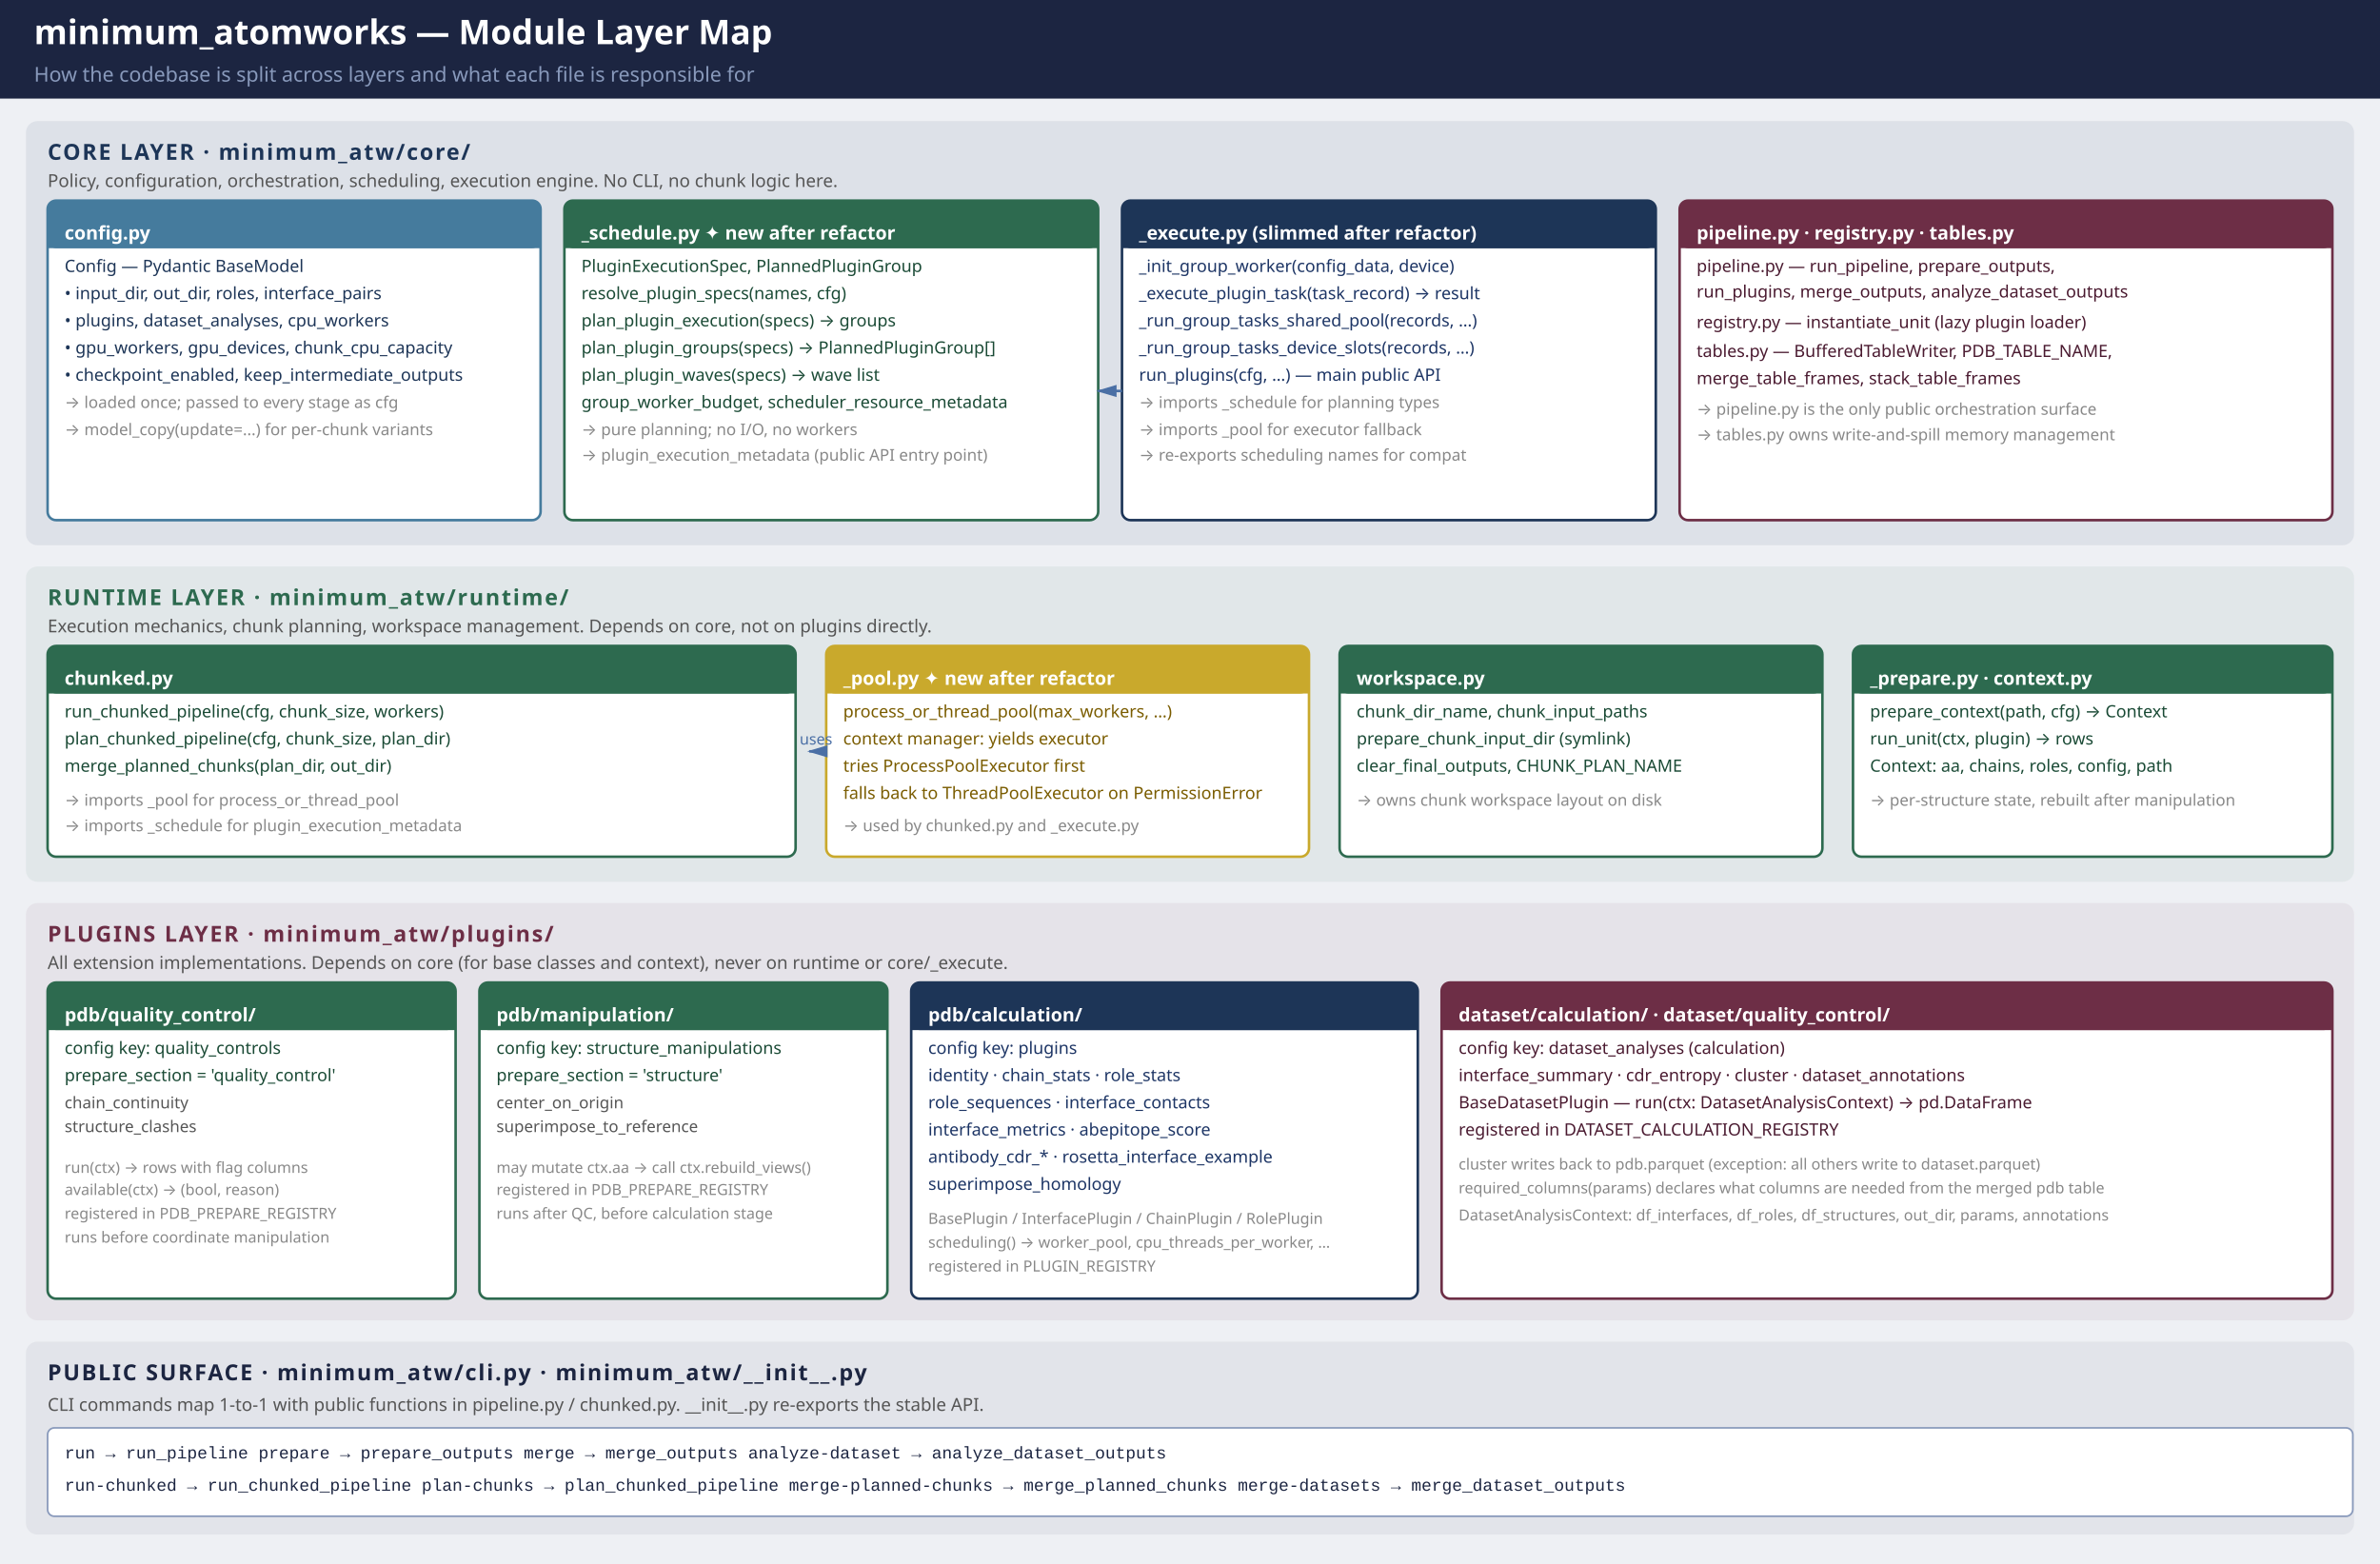
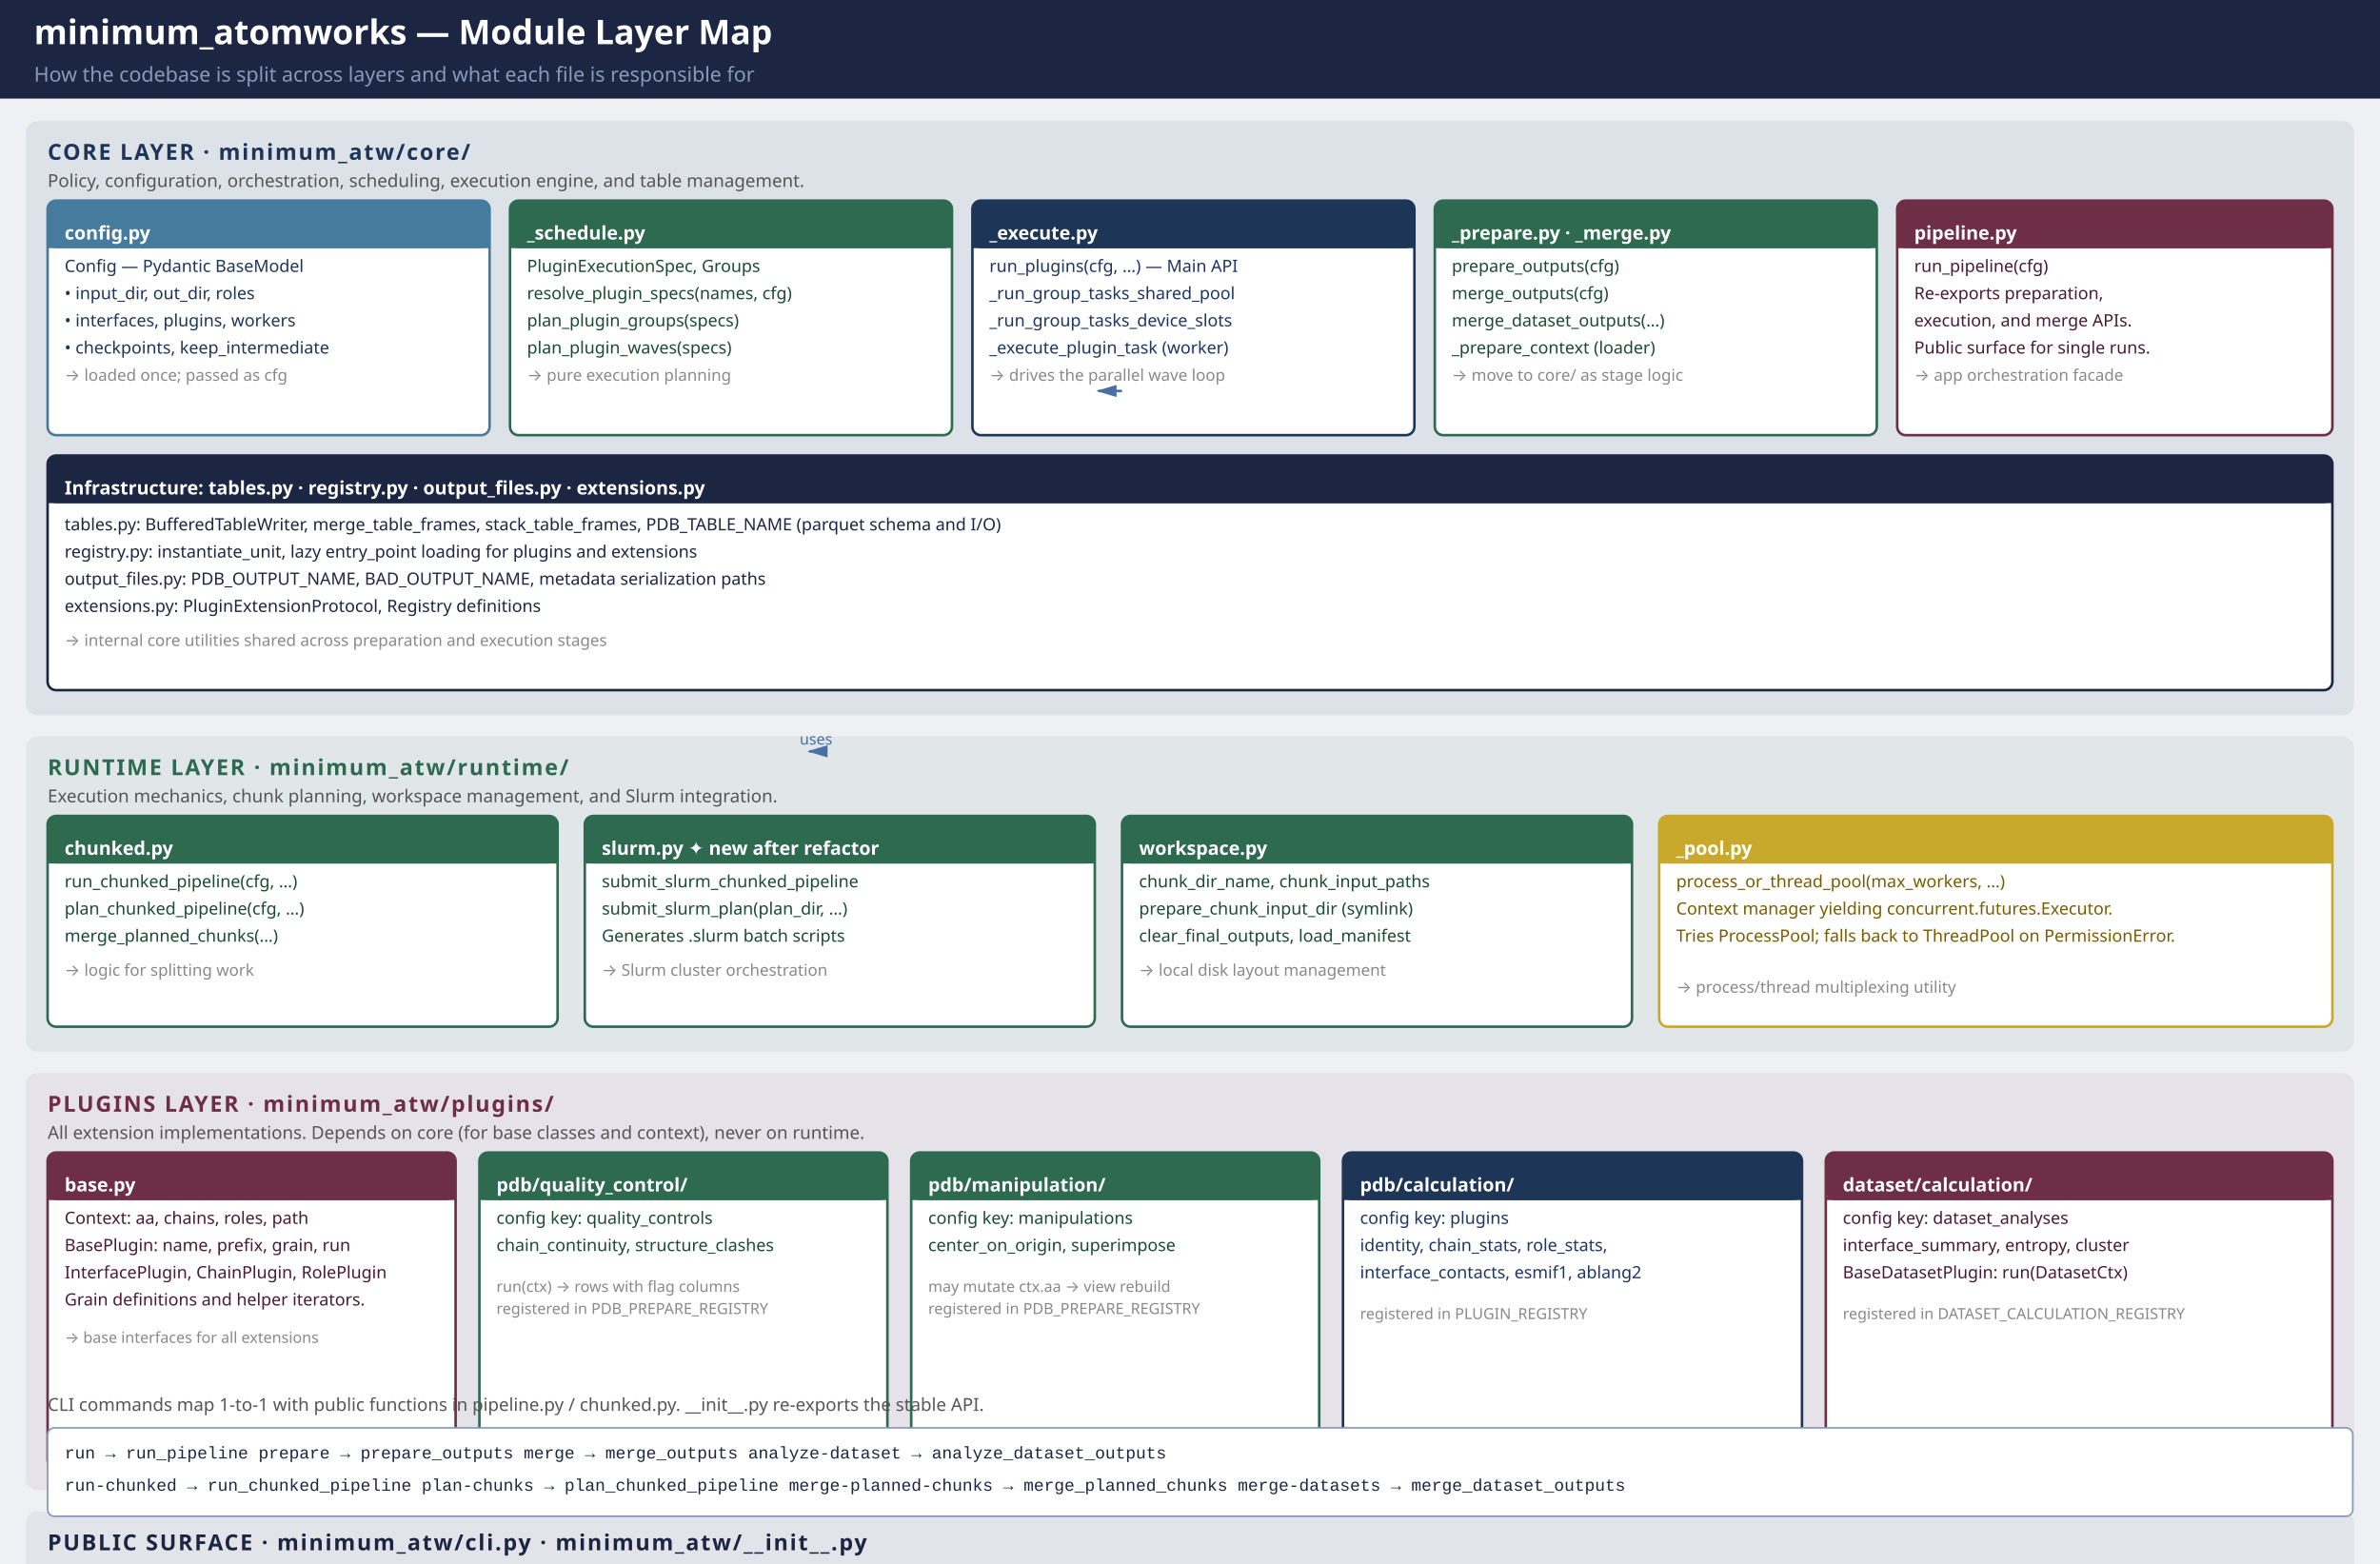
<svg xmlns="http://www.w3.org/2000/svg" viewBox="0 0 1400 920" font-family="'Segoe UI', system-ui, -apple-system, sans-serif">
  <defs>
    <marker id="arr" viewBox="0 0 10 6" refX="9" refY="3" markerWidth="8" markerHeight="6" orient="auto">
      <path d="M0,0 L0,6 L10,3 z" fill="#4a6fa5" />
    </marker>
    <marker id="arr-gray" viewBox="0 0 10 6" refX="9" refY="3" markerWidth="8" markerHeight="6" orient="auto">
      <path d="M0,0 L0,6 L10,3 z" fill="#888" />
    </marker>
    <marker id="arr-green" viewBox="0 0 10 6" refX="9" refY="3" markerWidth="8" markerHeight="6" orient="auto">
      <path d="M0,0 L0,6 L10,3 z" fill="#2d6a4f" />
    </marker>
  </defs>
  <rect width="1400" height="920" fill="#eef0f4" />
  <rect x="0" y="0" width="1400" height="58" fill="#1c2541" />
  <text x="20" y="26" font-size="20" font-weight="700" fill="white">minimum_atomworks — Module Layer Map</text>
  <text x="20" y="48" font-size="12" fill="#8899bb">How the codebase is split across layers and what each file is responsible for</text>
-   <rect x="16" y="72" width="1368" height="248" rx="6" fill="#1d3557" opacity="0.08" stroke="#1d3557" stroke-width="1.5" />
+   <rect x="16" y="72" width="1368" height="348" rx="6" fill="#1d3557" opacity="0.08" stroke="#1d3557" stroke-width="1.5" />
  <text x="28" y="94" font-size="13" font-weight="700" fill="#1d3557" letter-spacing="1">CORE LAYER  ·  minimum_atw/core/</text>
-   <text x="28" y="110" font-size="10.5" fill="#555">Policy, configuration, orchestration, scheduling, execution engine. No CLI, no chunk logic here.</text>
-   <rect x="28" y="118" width="290" height="188" rx="5" fill="white" stroke="#457b9d" stroke-width="1.5" />
-   <rect x="28" y="118" width="290" height="28" rx="5" fill="#457b9d" />
-   <rect x="28" y="134" width="290" height="12" fill="#457b9d" />
+   <text x="28" y="110" font-size="10.5" fill="#555">Policy, configuration, orchestration, scheduling, execution engine, and table management.</text>
+   <rect x="28" y="118" width="260" height="138" rx="5" fill="white" stroke="#457b9d" stroke-width="1.5" />
+   <rect x="28" y="118" width="260" height="28" rx="5" fill="#457b9d" />
+   <rect x="28" y="134" width="260" height="12" fill="#457b9d" />
  <text x="38" y="137" font-size="11" font-weight="700" fill="white" dominant-baseline="middle">config.py</text>
  <text x="38" y="160" font-size="10" fill="#1d3557">Config  — Pydantic BaseModel</text>
-   <text x="38" y="176" font-size="10" fill="#1d3557">• input_dir, out_dir, roles, interface_pairs</text>
-   <text x="38" y="192" font-size="10" fill="#1d3557">• plugins, dataset_analyses, cpu_workers</text>
-   <text x="38" y="208" font-size="10" fill="#1d3557">• gpu_workers, gpu_devices, chunk_cpu_capacity</text>
-   <text x="38" y="224" font-size="10" fill="#1d3557">• checkpoint_enabled, keep_intermediate_outputs</text>
-   <text x="38" y="240" font-size="9.5" fill="#888">→ loaded once; passed to every stage as cfg</text>
-   <text x="38" y="256" font-size="9.5" fill="#888">→ model_copy(update=...) for per-chunk variants</text>
-   <text x="38" y="297" font-size="10" fill="#888" />
-   <rect x="332" y="118" width="314" height="188" rx="5" fill="white" stroke="#2d6a4f" stroke-width="1.5" />
-   <rect x="332" y="118" width="314" height="28" rx="5" fill="#2d6a4f" />
-   <rect x="332" y="134" width="314" height="12" fill="#2d6a4f" />
-   <text x="342" y="137" font-size="11" font-weight="700" fill="white" dominant-baseline="middle">_schedule.py  ✦ new after refactor</text>
-   <text x="342" y="160" font-size="10" fill="#1a4a35">PluginExecutionSpec, PlannedPluginGroup</text>
-   <text x="342" y="176" font-size="10" fill="#1a4a35">resolve_plugin_specs(names, cfg)</text>
-   <text x="342" y="192" font-size="10" fill="#1a4a35">plan_plugin_execution(specs) → groups</text>
-   <text x="342" y="208" font-size="10" fill="#1a4a35">plan_plugin_groups(specs) → PlannedPluginGroup[]</text>
-   <text x="342" y="224" font-size="10" fill="#1a4a35">plan_plugin_waves(specs) → wave list</text>
-   <text x="342" y="240" font-size="10" fill="#1a4a35">group_worker_budget, scheduler_resource_metadata</text>
-   <text x="342" y="256" font-size="9.5" fill="#888">→ pure planning; no I/O, no workers</text>
-   <text x="342" y="271" font-size="9.5" fill="#888">→ plugin_execution_metadata (public API entry point)</text>
-   <rect x="660" y="118" width="314" height="188" rx="5" fill="white" stroke="#1d3557" stroke-width="1.5" />
-   <rect x="660" y="118" width="314" height="28" rx="5" fill="#1d3557" />
-   <rect x="660" y="134" width="314" height="12" fill="#1d3557" />
-   <text x="670" y="137" font-size="11" font-weight="700" fill="white" dominant-baseline="middle">_execute.py  (slimmed after refactor)</text>
-   <text x="670" y="160" font-size="10" fill="#1d3565">_init_group_worker(config_data, device)</text>
-   <text x="670" y="176" font-size="10" fill="#1d3565">_execute_plugin_task(task_record) → result</text>
-   <text x="670" y="192" font-size="10" fill="#1d3565">_run_group_tasks_shared_pool(records, …)</text>
-   <text x="670" y="208" font-size="10" fill="#1d3565">_run_group_tasks_device_slots(records, …)</text>
-   <text x="670" y="224" font-size="10" fill="#1d3565">run_plugins(cfg, …) — main public API</text>
-   <text x="670" y="240" font-size="9.5" fill="#888">→ imports _schedule for planning types</text>
-   <text x="670" y="256" font-size="9.5" fill="#888">→ imports _pool for executor fallback</text>
-   <text x="670" y="271" font-size="9.5" fill="#888">→ re-exports scheduling names for compat</text>
-   <rect x="988" y="118" width="384" height="188" rx="5" fill="white" stroke="#6d2e46" stroke-width="1.5" />
-   <rect x="988" y="118" width="384" height="28" rx="5" fill="#6d2e46" />
-   <rect x="988" y="134" width="384" height="12" fill="#6d2e46" />
-   <text x="998" y="137" font-size="11" font-weight="700" fill="white" dominant-baseline="middle">pipeline.py  ·  registry.py  ·  tables.py</text>
-   <text x="998" y="160" font-size="10" fill="#4a1a30">pipeline.py  — run_pipeline, prepare_outputs,</text>
-   <text x="998" y="175" font-size="10" fill="#4a1a30">  run_plugins, merge_outputs, analyze_dataset_outputs</text>
-   <text x="998" y="193" font-size="10" fill="#4a1a30">registry.py  — instantiate_unit (lazy plugin loader)</text>
-   <text x="998" y="210" font-size="10" fill="#4a1a30">tables.py   — BufferedTableWriter, PDB_TABLE_NAME,</text>
-   <text x="998" y="226" font-size="10" fill="#4a1a30">  merge_table_frames, stack_table_frames</text>
-   <text x="998" y="244" font-size="9.5" fill="#888">→ pipeline.py is the only public orchestration surface</text>
-   <text x="998" y="259" font-size="9.5" fill="#888">→ tables.py owns write-and-spill memory management</text>
-   <rect x="16" y="334" width="1368" height="184" rx="6" fill="#2d6a4f" opacity="0.07" stroke="#2d6a4f" stroke-width="1.5" />
-   <text x="28" y="356" font-size="13" font-weight="700" fill="#2d6a4f" letter-spacing="1">RUNTIME LAYER  ·  minimum_atw/runtime/</text>
-   <text x="28" y="372" font-size="10.5" fill="#555">Execution mechanics, chunk planning, workspace management. Depends on core, not on plugins directly.</text>
-   <rect x="28" y="380" width="440" height="124" rx="5" fill="white" stroke="#2d6a4f" stroke-width="1.5" />
-   <rect x="28" y="380" width="440" height="28" rx="5" fill="#2d6a4f" />
-   <rect x="28" y="396" width="440" height="12" fill="#2d6a4f" />
-   <text x="38" y="399" font-size="11" font-weight="700" fill="white" dominant-baseline="middle">chunked.py</text>
-   <text x="38" y="422" font-size="10" fill="#1a4a35">run_chunked_pipeline(cfg, chunk_size, workers)</text>
-   <text x="38" y="438" font-size="10" fill="#1a4a35">plan_chunked_pipeline(cfg, chunk_size, plan_dir)</text>
-   <text x="38" y="454" font-size="10" fill="#1a4a35">merge_planned_chunks(plan_dir, out_dir)</text>
-   <text x="38" y="474" font-size="9.5" fill="#888">→ imports _pool for process_or_thread_pool</text>
-   <text x="38" y="489" font-size="9.5" fill="#888">→ imports _schedule for plugin_execution_metadata</text>
-   <rect x="486" y="380" width="284" height="124" rx="5" fill="white" stroke="#c9a92c" stroke-width="1.5" />
-   <rect x="486" y="380" width="284" height="28" rx="5" fill="#c9a92c" />
-   <rect x="486" y="396" width="284" height="12" fill="#c9a92c" />
-   <text x="496" y="399" font-size="11" font-weight="700" fill="white" dominant-baseline="middle">_pool.py  ✦ new after refactor</text>
-   <text x="496" y="422" font-size="10" fill="#7a5c00">process_or_thread_pool(max_workers, …)</text>
-   <text x="496" y="438" font-size="10" fill="#7a5c00">  context manager: yields executor</text>
-   <text x="496" y="454" font-size="10" fill="#7a5c00">  tries ProcessPoolExecutor first</text>
-   <text x="496" y="470" font-size="10" fill="#7a5c00">  falls back to ThreadPoolExecutor on PermissionError</text>
-   <text x="496" y="489" font-size="9.5" fill="#888">→ used by chunked.py and _execute.py</text>
-   <rect x="788" y="380" width="284" height="124" rx="5" fill="white" stroke="#2d6a4f" stroke-width="1.5" />
-   <rect x="788" y="380" width="284" height="28" rx="5" fill="#2d6a4f" />
-   <rect x="788" y="396" width="284" height="12" fill="#2d6a4f" />
-   <text x="798" y="399" font-size="11" font-weight="700" fill="white" dominant-baseline="middle">workspace.py</text>
-   <text x="798" y="422" font-size="10" fill="#1a4a35">chunk_dir_name, chunk_input_paths</text>
-   <text x="798" y="438" font-size="10" fill="#1a4a35">prepare_chunk_input_dir (symlink)</text>
-   <text x="798" y="454" font-size="10" fill="#1a4a35">clear_final_outputs, CHUNK_PLAN_NAME</text>
-   <text x="798" y="474" font-size="9.5" fill="#888">→ owns chunk workspace layout on disk</text>
-   <rect x="1090" y="380" width="282" height="124" rx="5" fill="white" stroke="#2d6a4f" stroke-width="1.5" />
-   <rect x="1090" y="380" width="282" height="28" rx="5" fill="#2d6a4f" />
-   <rect x="1090" y="396" width="282" height="12" fill="#2d6a4f" />
-   <text x="1100" y="399" font-size="11" font-weight="700" fill="white" dominant-baseline="middle">_prepare.py  ·  context.py</text>
-   <text x="1100" y="422" font-size="10" fill="#1a4a35">prepare_context(path, cfg) → Context</text>
-   <text x="1100" y="438" font-size="10" fill="#1a4a35">run_unit(ctx, plugin) → rows</text>
-   <text x="1100" y="454" font-size="10" fill="#1a4a35">Context: aa, chains, roles, config, path</text>
-   <text x="1100" y="474" font-size="9.5" fill="#888">→ per-structure state, rebuilt after manipulation</text>
-   <rect x="16" y="532" width="1368" height="244" rx="6" fill="#6d2e46" opacity="0.07" stroke="#6d2e46" stroke-width="1.5" />
-   <text x="28" y="554" font-size="13" font-weight="700" fill="#6d2e46" letter-spacing="1">PLUGINS LAYER  ·  minimum_atw/plugins/</text>
-   <text x="28" y="570" font-size="10.5" fill="#555">All extension implementations. Depends on core (for base classes and context), never on runtime or core/_execute.</text>
-   <rect x="28" y="578" width="240" height="186" rx="5" fill="white" stroke="#2d6a4f" stroke-width="1.5" />
-   <rect x="28" y="578" width="240" height="28" rx="5" fill="#2d6a4f" />
-   <rect x="28" y="594" width="240" height="12" fill="#2d6a4f" />
-   <text x="38" y="597" font-size="11" font-weight="700" fill="white" dominant-baseline="middle">pdb/quality_control/</text>
-   <text x="38" y="620" font-size="10" fill="#1a4a35">config key: quality_controls</text>
-   <text x="38" y="636" font-size="10" fill="#1a4a35">prepare_section = 'quality_control'</text>
-   <text x="38" y="652" font-size="9.5" fill="#555">chain_continuity</text>
-   <text x="38" y="666" font-size="9.5" fill="#555">structure_clashes</text>
-   <text x="38" y="690" font-size="9" fill="#888">run(ctx) → rows with flag columns</text>
-   <text x="38" y="703" font-size="9" fill="#888">available(ctx) → (bool, reason)</text>
-   <text x="38" y="717" font-size="9" fill="#888">registered in PDB_PREPARE_REGISTRY</text>
-   <text x="38" y="731" font-size="9" fill="#888">runs before coordinate manipulation</text>
-   <text x="38" y="754" font-size="9" fill="#888" />
-   <rect x="282" y="578" width="240" height="186" rx="5" fill="white" stroke="#2d6a4f" stroke-width="1.5" />
-   <rect x="282" y="578" width="240" height="28" rx="5" fill="#2d6a4f" />
-   <rect x="282" y="594" width="240" height="12" fill="#2d6a4f" />
-   <text x="292" y="597" font-size="11" font-weight="700" fill="white" dominant-baseline="middle">pdb/manipulation/</text>
-   <text x="292" y="620" font-size="10" fill="#1a4a35">config key: structure_manipulations</text>
-   <text x="292" y="636" font-size="10" fill="#1a4a35">prepare_section = 'structure'</text>
-   <text x="292" y="652" font-size="9.5" fill="#555">center_on_origin</text>
-   <text x="292" y="666" font-size="9.5" fill="#555">superimpose_to_reference</text>
-   <text x="292" y="690" font-size="9" fill="#888">may mutate ctx.aa → call ctx.rebuild_views()</text>
-   <text x="292" y="703" font-size="9" fill="#888">registered in PDB_PREPARE_REGISTRY</text>
-   <text x="292" y="717" font-size="9" fill="#888">runs after QC, before calculation stage</text>
-   <rect x="536" y="578" width="298" height="186" rx="5" fill="white" stroke="#1d3557" stroke-width="1.5" />
-   <rect x="536" y="578" width="298" height="28" rx="5" fill="#1d3557" />
-   <rect x="536" y="594" width="298" height="12" fill="#1d3557" />
-   <text x="546" y="597" font-size="11" font-weight="700" fill="white" dominant-baseline="middle">pdb/calculation/</text>
-   <text x="546" y="620" font-size="10" fill="#1d3565">config key: plugins</text>
-   <text x="546" y="636" font-size="10" fill="#1d3565">identity · chain_stats · role_stats</text>
-   <text x="546" y="652" font-size="10" fill="#1d3565">role_sequences · interface_contacts</text>
-   <text x="546" y="668" font-size="10" fill="#1d3565">interface_metrics · abepitope_score</text>
-   <text x="546" y="684" font-size="10" fill="#1d3565">antibody_cdr_* · rosetta_interface_example</text>
-   <text x="546" y="700" font-size="10" fill="#1d3565">superimpose_homology</text>
-   <text x="546" y="720" font-size="9" fill="#888">BasePlugin / InterfacePlugin / ChainPlugin / RolePlugin</text>
-   <text x="546" y="734" font-size="9" fill="#888">scheduling() → worker_pool, cpu_threads_per_worker, …</text>
-   <text x="546" y="748" font-size="9" fill="#888">registered in PLUGIN_REGISTRY</text>
-   <rect x="848" y="578" width="524" height="186" rx="5" fill="white" stroke="#6d2e46" stroke-width="1.5" />
-   <rect x="848" y="578" width="524" height="28" rx="5" fill="#6d2e46" />
-   <rect x="848" y="594" width="524" height="12" fill="#6d2e46" />
-   <text x="858" y="597" font-size="11" font-weight="700" fill="white" dominant-baseline="middle">dataset/calculation/  ·  dataset/quality_control/</text>
-   <text x="858" y="620" font-size="10" fill="#4a1a30">config key: dataset_analyses   (calculation)</text>
-   <text x="858" y="636" font-size="10" fill="#4a1a30">interface_summary  ·  cdr_entropy  ·  cluster  ·  dataset_annotations</text>
-   <text x="858" y="652" font-size="10" fill="#4a1a30">BaseDatasetPlugin — run(ctx: DatasetAnalysisContext) → pd.DataFrame</text>
-   <text x="858" y="668" font-size="10" fill="#4a1a30">registered in DATASET_CALCULATION_REGISTRY</text>
-   <text x="858" y="688" font-size="9" fill="#888">cluster writes back to pdb.parquet (exception: all others write to dataset.parquet)</text>
-   <text x="858" y="702" font-size="9" fill="#888">required_columns(params) declares what columns are needed from the merged pdb table</text>
-   <text x="858" y="718" font-size="9" fill="#888">DatasetAnalysisContext: df_interfaces, df_roles, df_structures, out_dir, params, annotations</text>
-   <rect x="16" y="790" width="1368" height="112" rx="6" fill="#1c2541" opacity="0.06" stroke="#1c2541" stroke-width="1.5" />
-   <text x="28" y="812" font-size="13" font-weight="700" fill="#1c2541" letter-spacing="1">PUBLIC SURFACE  ·  minimum_atw/cli.py  ·  minimum_atw/__init__.py</text>
+   <text x="38" y="176" font-size="10" fill="#1d3557">• input_dir, out_dir, roles</text>
+   <text x="38" y="192" font-size="10" fill="#1d3557">• interfaces, plugins, workers</text>
+   <text x="38" y="208" font-size="10" fill="#1d3557">• checkpoints, keep_intermediate</text>
+   <text x="38" y="224" font-size="9.5" fill="#888">→ loaded once; passed as cfg</text>
+   <rect x="300" y="118" width="260" height="138" rx="5" fill="white" stroke="#2d6a4f" stroke-width="1.5" />
+   <rect x="300" y="118" width="260" height="28" rx="5" fill="#2d6a4f" />
+   <rect x="300" y="134" width="260" height="12" fill="#2d6a4f" />
+   <text x="310" y="137" font-size="11" font-weight="700" fill="white" dominant-baseline="middle">_schedule.py</text>
+   <text x="310" y="160" font-size="10" fill="#1a4a35">PluginExecutionSpec, Groups</text>
+   <text x="310" y="176" font-size="10" fill="#1a4a35">resolve_plugin_specs(names, cfg)</text>
+   <text x="310" y="192" font-size="10" fill="#1a4a35">plan_plugin_groups(specs)</text>
+   <text x="310" y="208" font-size="10" fill="#1a4a35">plan_plugin_waves(specs)</text>
+   <text x="310" y="224" font-size="9.5" fill="#888">→ pure execution planning</text>
+   <rect x="572" y="118" width="260" height="138" rx="5" fill="white" stroke="#1d3557" stroke-width="1.5" />
+   <rect x="572" y="118" width="260" height="28" rx="5" fill="#1d3557" />
+   <rect x="572" y="134" width="260" height="12" fill="#1d3557" />
+   <text x="582" y="137" font-size="11" font-weight="700" fill="white" dominant-baseline="middle">_execute.py</text>
+   <text x="582" y="160" font-size="10" fill="#1d3565">run_plugins(cfg, …) — Main API</text>
+   <text x="582" y="176" font-size="10" fill="#1d3565">_run_group_tasks_shared_pool</text>
+   <text x="582" y="192" font-size="10" fill="#1d3565">_run_group_tasks_device_slots</text>
+   <text x="582" y="208" font-size="10" fill="#1d3565">_execute_plugin_task (worker)</text>
+   <text x="582" y="224" font-size="9.5" fill="#888">→ drives the parallel wave loop</text>
+   <rect x="844" y="118" width="260" height="138" rx="5" fill="white" stroke="#2d6a4f" stroke-width="1.5" />
+   <rect x="844" y="118" width="260" height="28" rx="5" fill="#2d6a4f" />
+   <rect x="844" y="134" width="260" height="12" fill="#2d6a4f" />
+   <text x="854" y="137" font-size="11" font-weight="700" fill="white" dominant-baseline="middle">_prepare.py  ·  _merge.py</text>
+   <text x="854" y="160" font-size="10" fill="#1a4a35">prepare_outputs(cfg)</text>
+   <text x="854" y="176" font-size="10" fill="#1a4a35">merge_outputs(cfg)</text>
+   <text x="854" y="192" font-size="10" fill="#1a4a35">merge_dataset_outputs(…)</text>
+   <text x="854" y="208" font-size="10" fill="#1a4a35">_prepare_context (loader)</text>
+   <text x="854" y="224" font-size="9.5" fill="#888">→ move to core/ as stage logic</text>
+   <rect x="1116" y="118" width="256" height="138" rx="5" fill="white" stroke="#6d2e46" stroke-width="1.5" />
+   <rect x="1116" y="118" width="256" height="28" rx="5" fill="#6d2e46" />
+   <rect x="1116" y="134" width="256" height="12" fill="#6d2e46" />
+   <text x="1126" y="137" font-size="11" font-weight="700" fill="white" dominant-baseline="middle">pipeline.py</text>
+   <text x="1126" y="160" font-size="10" fill="#4a1a30">run_pipeline(cfg)</text>
+   <text x="1126" y="176" font-size="10" fill="#4a1a30">Re-exports preparation,</text>
+   <text x="1126" y="192" font-size="10" fill="#4a1a30">execution, and merge APIs.</text>
+   <text x="1126" y="208" font-size="10" fill="#4a1a30">Public surface for single runs.</text>
+   <text x="1126" y="224" font-size="9.5" fill="#888">→ app orchestration facade</text>
+   <rect x="28" y="268" width="1344" height="138" rx="5" fill="white" stroke="#1c2541" stroke-width="1.5" />
+   <rect x="28" y="268" width="1344" height="28" rx="5" fill="#1c2541" />
+   <rect x="28" y="284" width="1344" height="12" fill="#1c2541" />
+   <text x="38" y="287" font-size="11" font-weight="700" fill="white" dominant-baseline="middle">Infrastructure: tables.py  ·  registry.py  ·  output_files.py  ·  extensions.py</text>
+   <text x="38" y="312" font-size="10" fill="#1c2541">tables.py:  BufferedTableWriter, merge_table_frames, stack_table_frames, PDB_TABLE_NAME (parquet schema and I/O)</text>
+   <text x="38" y="328" font-size="10" fill="#1c2541">registry.py:  instantiate_unit, lazy entry_point loading for plugins and extensions</text>
+   <text x="38" y="344" font-size="10" fill="#1c2541">output_files.py:  PDB_OUTPUT_NAME, BAD_OUTPUT_NAME, metadata serialization paths</text>
+   <text x="38" y="360" font-size="10" fill="#1c2541">extensions.py:  PluginExtensionProtocol, Registry definitions</text>
+   <text x="38" y="380" font-size="9.5" fill="#888">→ internal core utilities shared across preparation and execution stages</text>
+   <rect x="16" y="434" width="1368" height="184" rx="6" fill="#2d6a4f" opacity="0.07" stroke="#2d6a4f" stroke-width="1.5" />
+   <text x="28" y="456" font-size="13" font-weight="700" fill="#2d6a4f" letter-spacing="1">RUNTIME LAYER  ·  minimum_atw/runtime/</text>
+   <text x="28" y="472" font-size="10.5" fill="#555">Execution mechanics, chunk planning, workspace management, and Slurm integration.</text>
+   <rect x="28" y="480" width="300" height="124" rx="5" fill="white" stroke="#2d6a4f" stroke-width="1.5" />
+   <rect x="28" y="480" width="300" height="28" rx="5" fill="#2d6a4f" />
+   <rect x="28" y="496" width="300" height="12" fill="#2d6a4f" />
+   <text x="38" y="499" font-size="11" font-weight="700" fill="white" dominant-baseline="middle">chunked.py</text>
+   <text x="38" y="522" font-size="10" fill="#1a4a35">run_chunked_pipeline(cfg, …)</text>
+   <text x="38" y="538" font-size="10" fill="#1a4a35">plan_chunked_pipeline(cfg, …)</text>
+   <text x="38" y="554" font-size="10" fill="#1a4a35">merge_planned_chunks(…)</text>
+   <text x="38" y="574" font-size="9.5" fill="#888">→ logic for splitting work</text>
+   <rect x="344" y="480" width="300" height="124" rx="5" fill="white" stroke="#2d6a4f" stroke-width="1.5" />
+   <rect x="344" y="480" width="300" height="28" rx="5" fill="#2d6a4f" />
+   <rect x="344" y="496" width="300" height="12" fill="#2d6a4f" />
+   <text x="354" y="499" font-size="11" font-weight="700" fill="white" dominant-baseline="middle">slurm.py  ✦ new after refactor</text>
+   <text x="354" y="522" font-size="10" fill="#1a4a35">submit_slurm_chunked_pipeline</text>
+   <text x="354" y="538" font-size="10" fill="#1a4a35">submit_slurm_plan(plan_dir, …)</text>
+   <text x="354" y="554" font-size="10" fill="#1a4a35">Generates .slurm batch scripts</text>
+   <text x="354" y="574" font-size="9.5" fill="#888">→ Slurm cluster orchestration</text>
+   <rect x="660" y="480" width="300" height="124" rx="5" fill="white" stroke="#2d6a4f" stroke-width="1.5" />
+   <rect x="660" y="480" width="300" height="28" rx="5" fill="#2d6a4f" />
+   <rect x="660" y="496" width="300" height="12" fill="#2d6a4f" />
+   <text x="670" y="499" font-size="11" font-weight="700" fill="white" dominant-baseline="middle">workspace.py</text>
+   <text x="670" y="522" font-size="10" fill="#1a4a35">chunk_dir_name, chunk_input_paths</text>
+   <text x="670" y="538" font-size="10" fill="#1a4a35">prepare_chunk_input_dir (symlink)</text>
+   <text x="670" y="554" font-size="10" fill="#1a4a35">clear_final_outputs, load_manifest</text>
+   <text x="670" y="574" font-size="9.5" fill="#888">→ local disk layout management</text>
+   <rect x="976" y="480" width="396" height="124" rx="5" fill="white" stroke="#c9a92c" stroke-width="1.5" />
+   <rect x="976" y="480" width="396" height="28" rx="5" fill="#c9a92c" />
+   <rect x="976" y="496" width="396" height="12" fill="#c9a92c" />
+   <text x="986" y="499" font-size="11" font-weight="700" fill="white" dominant-baseline="middle">_pool.py</text>
+   <text x="986" y="522" font-size="10" fill="#7a5c00">process_or_thread_pool(max_workers, …)</text>
+   <text x="986" y="538" font-size="10" fill="#7a5c00">Context manager yielding concurrent.futures.Executor.</text>
+   <text x="986" y="554" font-size="10" fill="#7a5c00">Tries ProcessPool; falls back to ThreadPool on PermissionError.</text>
+   <text x="986" y="584" font-size="9.5" fill="#888">→ process/thread multiplexing utility</text>
+   <rect x="16" y="632" width="1368" height="244" rx="6" fill="#6d2e46" opacity="0.07" stroke="#6d2e46" stroke-width="1.5" />
+   <text x="28" y="654" font-size="13" font-weight="700" fill="#6d2e46" letter-spacing="1">PLUGINS LAYER  ·  minimum_atw/plugins/</text>
+   <text x="28" y="670" font-size="10.5" fill="#555">All extension implementations. Depends on core (for base classes and context), never on runtime.</text>
+   <rect x="28" y="678" width="240" height="186" rx="5" fill="white" stroke="#6d2e46" stroke-width="1.5" />
+   <rect x="28" y="678" width="240" height="28" rx="5" fill="#6d2e46" />
+   <rect x="28" y="694" width="240" height="12" fill="#6d2e46" />
+   <text x="38" y="697" font-size="11" font-weight="700" fill="white" dominant-baseline="middle">base.py</text>
+   <text x="38" y="720" font-size="10" fill="#4a1a30">Context: aa, chains, roles, path</text>
+   <text x="38" y="736" font-size="10" fill="#4a1a30">BasePlugin: name, prefix, grain, run</text>
+   <text x="38" y="752" font-size="10" fill="#4a1a30">InterfacePlugin, ChainPlugin, RolePlugin</text>
+   <text x="38" y="768" font-size="10" fill="#4a1a30">Grain definitions and helper iterators.</text>
+   <text x="38" y="790" font-size="9" fill="#888">→ base interfaces for all extensions</text>
+   <rect x="282" y="678" width="240" height="186" rx="5" fill="white" stroke="#2d6a4f" stroke-width="1.5" />
+   <rect x="282" y="678" width="240" height="28" rx="5" fill="#2d6a4f" />
+   <rect x="282" y="694" width="240" height="12" fill="#2d6a4f" />
+   <text x="292" y="697" font-size="11" font-weight="700" fill="white" dominant-baseline="middle">pdb/quality_control/</text>
+   <text x="292" y="720" font-size="10" fill="#1a4a35">config key: quality_controls</text>
+   <text x="292" y="736" font-size="10" fill="#1a4a35">chain_continuity, structure_clashes</text>
+   <text x="292" y="760" font-size="9" fill="#888">run(ctx) → rows with flag columns</text>
+   <text x="292" y="773" font-size="9" fill="#888">registered in PDB_PREPARE_REGISTRY</text>
+   <rect x="536" y="678" width="240" height="186" rx="5" fill="white" stroke="#2d6a4f" stroke-width="1.5" />
+   <rect x="536" y="678" width="240" height="28" rx="5" fill="#2d6a4f" />
+   <rect x="536" y="694" width="240" height="12" fill="#2d6a4f" />
+   <text x="546" y="697" font-size="11" font-weight="700" fill="white" dominant-baseline="middle">pdb/manipulation/</text>
+   <text x="546" y="720" font-size="10" fill="#1a4a35">config key: manipulations</text>
+   <text x="546" y="736" font-size="10" fill="#1a4a35">center_on_origin, superimpose</text>
+   <text x="546" y="760" font-size="9" fill="#888">may mutate ctx.aa → view rebuild</text>
+   <text x="546" y="773" font-size="9" fill="#888">registered in PDB_PREPARE_REGISTRY</text>
+   <rect x="790" y="678" width="270" height="186" rx="5" fill="white" stroke="#1d3557" stroke-width="1.5" />
+   <rect x="790" y="678" width="270" height="28" rx="5" fill="#1d3557" />
+   <rect x="790" y="694" width="270" height="12" fill="#1d3557" />
+   <text x="800" y="697" font-size="11" font-weight="700" fill="white" dominant-baseline="middle">pdb/calculation/</text>
+   <text x="800" y="720" font-size="10" fill="#1d3565">config key: plugins</text>
+   <text x="800" y="736" font-size="10" fill="#1d3565">identity, chain_stats, role_stats,</text>
+   <text x="800" y="752" font-size="10" fill="#1d3565">interface_contacts, esmif1, ablang2</text>
+   <text x="800" y="776" font-size="9" fill="#888">registered in PLUGIN_REGISTRY</text>
+   <rect x="1074" y="678" width="298" height="186" rx="5" fill="white" stroke="#6d2e46" stroke-width="1.5" />
+   <rect x="1074" y="678" width="298" height="28" rx="5" fill="#6d2e46" />
+   <rect x="1074" y="704" width="298" height="2" fill="#6d2e46" />
+   <text x="1084" y="697" font-size="11" font-weight="700" fill="white" dominant-baseline="middle">dataset/calculation/</text>
+   <text x="1084" y="720" font-size="10" fill="#4a1a30">config key: dataset_analyses</text>
+   <text x="1084" y="736" font-size="10" fill="#4a1a30">interface_summary, entropy, cluster</text>
+   <text x="1084" y="752" font-size="10" fill="#4a1a30">BaseDatasetPlugin: run(DatasetCtx)</text>
+   <text x="1084" y="776" font-size="9" fill="#888">registered in DATASET_CALCULATION_REGISTRY</text>
+   <rect x="16" y="890" width="1368" height="112" rx="6" fill="#1c2541" opacity="0.06" stroke="#1c2541" stroke-width="1.5" />
+   <text x="28" y="912" font-size="13" font-weight="700" fill="#1c2541" letter-spacing="1">PUBLIC SURFACE  ·  minimum_atw/cli.py  ·  minimum_atw/__init__.py</text>
  <text x="28" y="830" font-size="10.5" fill="#555">CLI commands map 1-to-1 with public functions in pipeline.py / chunked.py. __init__.py re-exports the stable API.</text>
  <rect x="28" y="840" width="1356" height="52" rx="4" fill="white" stroke="#8899bb" stroke-width="1" />
  <text x="38" y="858" font-size="10" fill="#1c2541" font-family="'Courier New', monospace">run → run_pipeline          prepare → prepare_outputs          merge → merge_outputs          analyze-dataset → analyze_dataset_outputs</text>
  <text x="38" y="877" font-size="10" fill="#1c2541" font-family="'Courier New', monospace">run-chunked → run_chunked_pipeline     plan-chunks → plan_chunked_pipeline     merge-planned-chunks → merge_planned_chunks     merge-datasets → merge_dataset_outputs</text>
  <line x1="486" y1="442" x2="476" y2="442" stroke="#4a6fa5" stroke-width="1.5" marker-end="url(#arr)" />
  <text x="480" y="438" font-size="9" fill="#4a6fa5" text-anchor="middle">uses</text>
  <line x1="660" y1="230" x2="646" y2="230" stroke="#4a6fa5" stroke-width="1.5" marker-end="url(#arr)" />
</svg>
